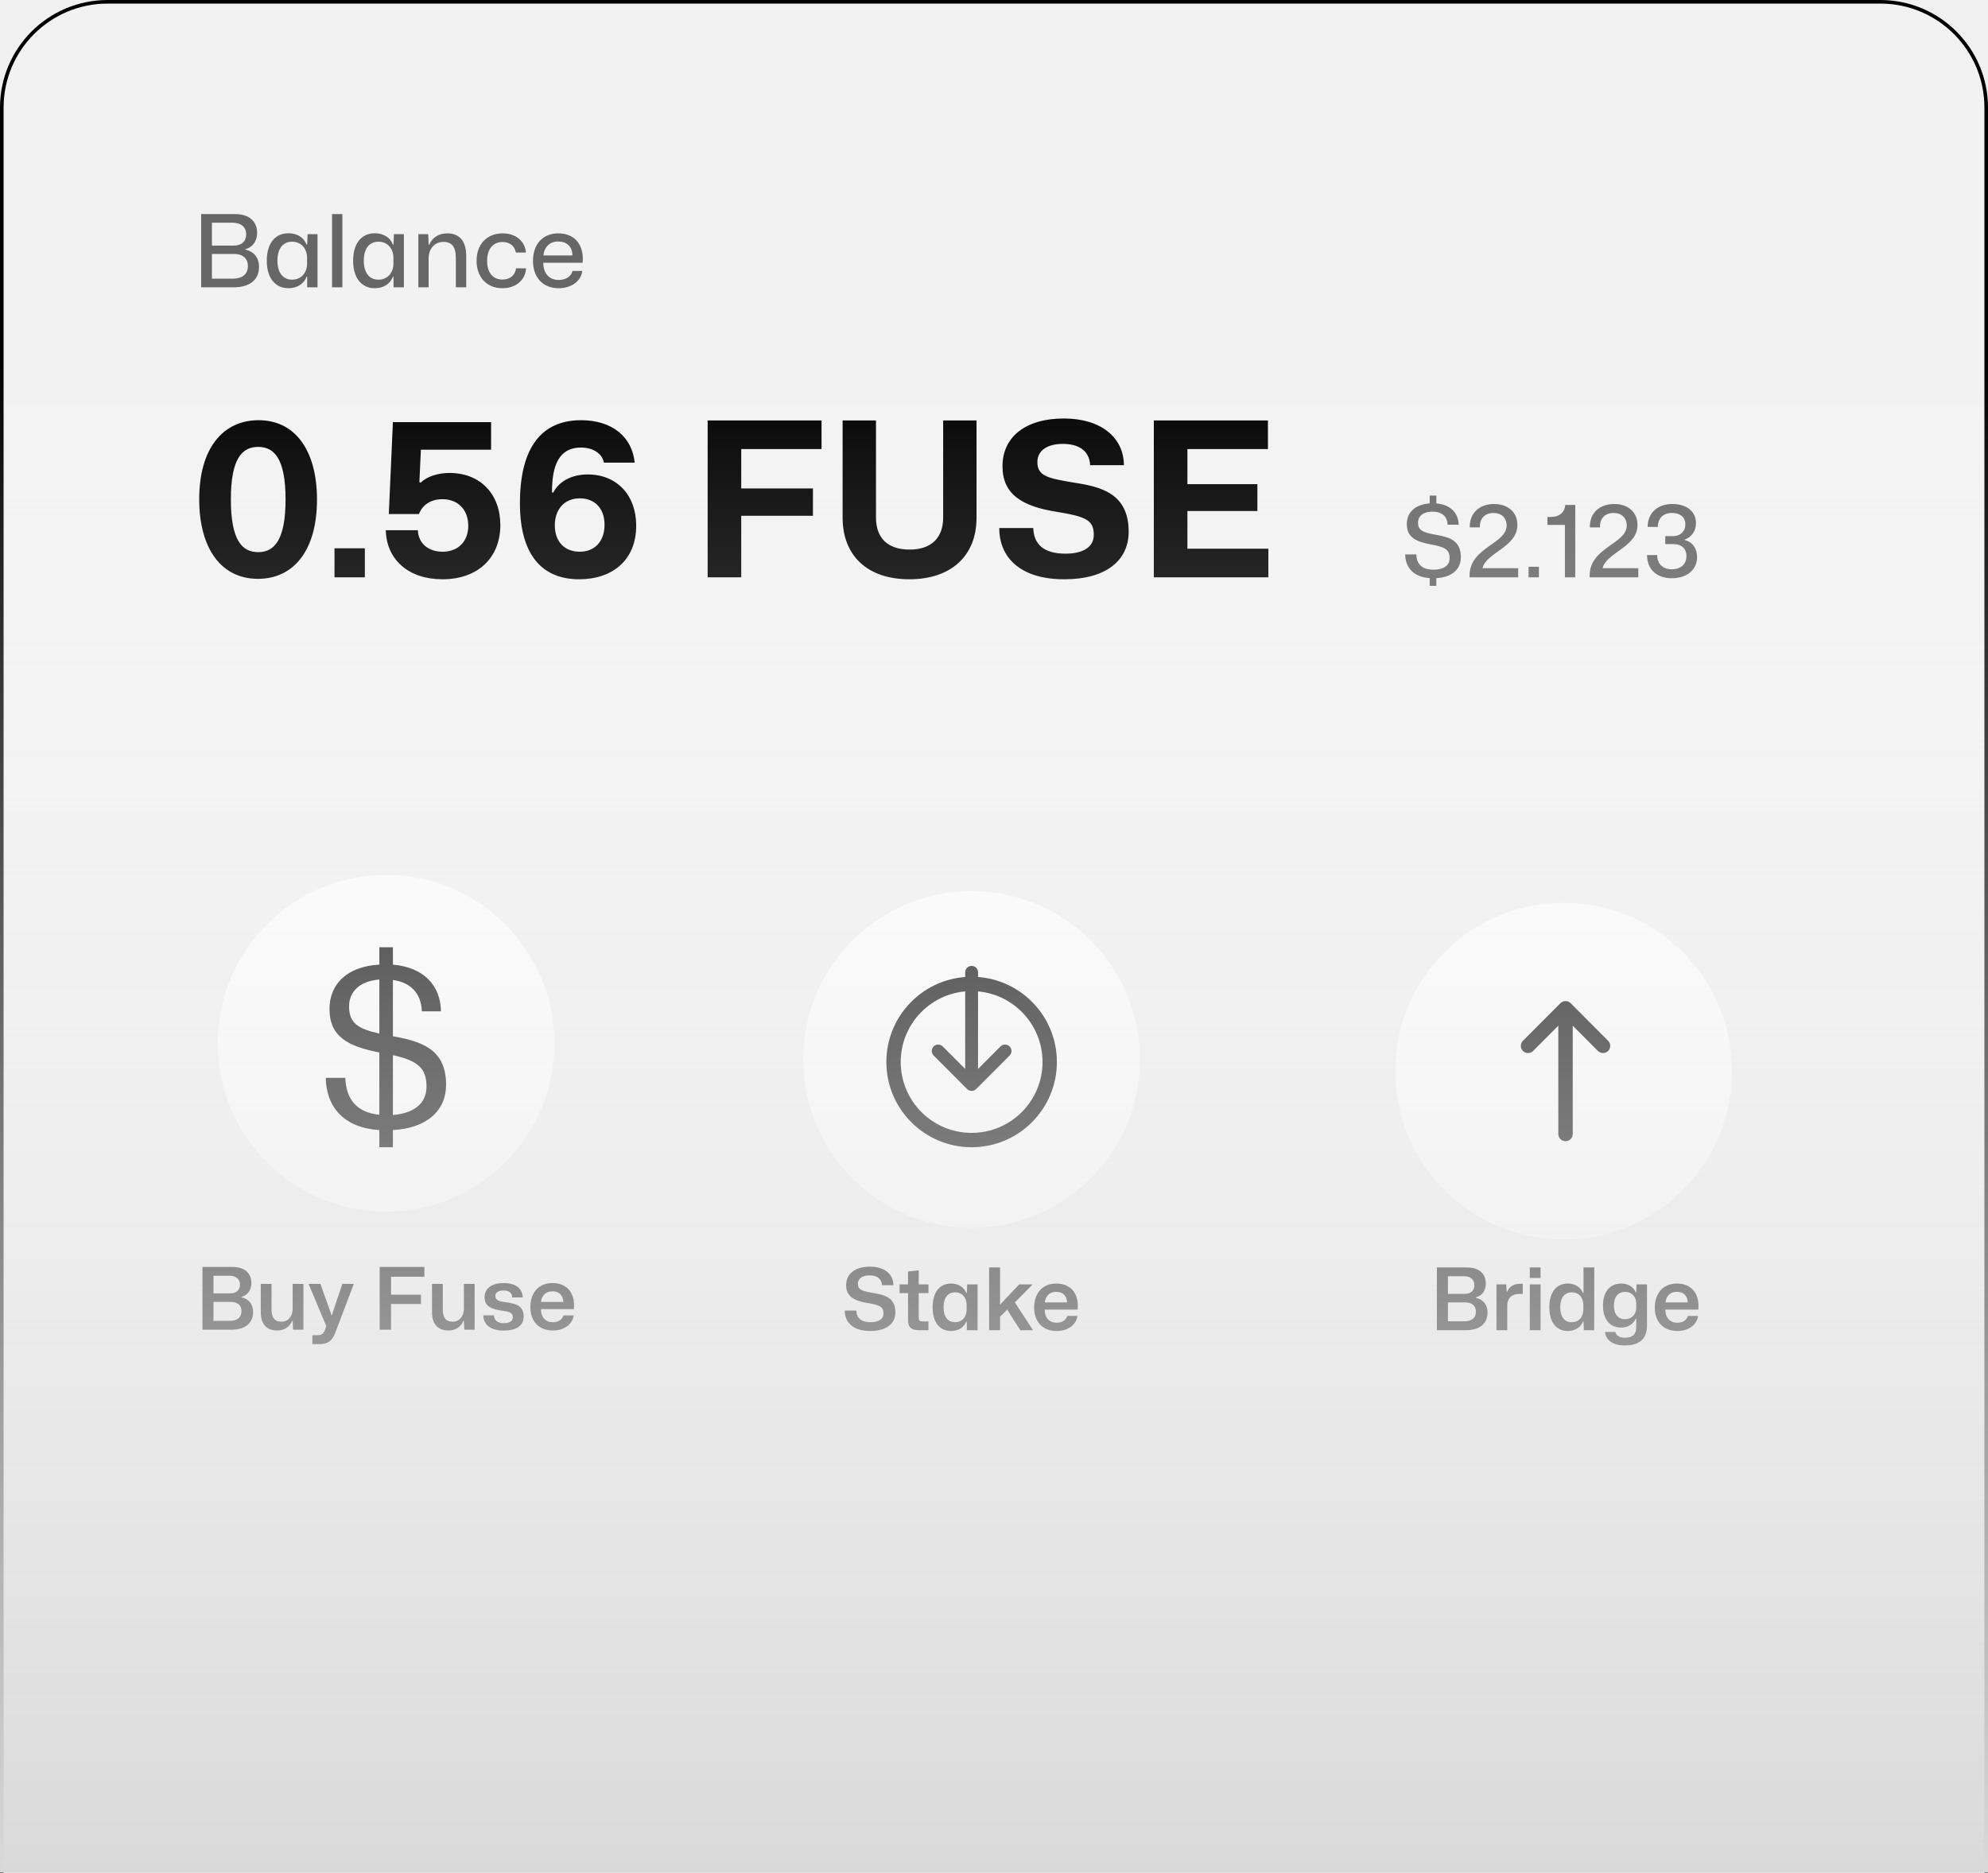
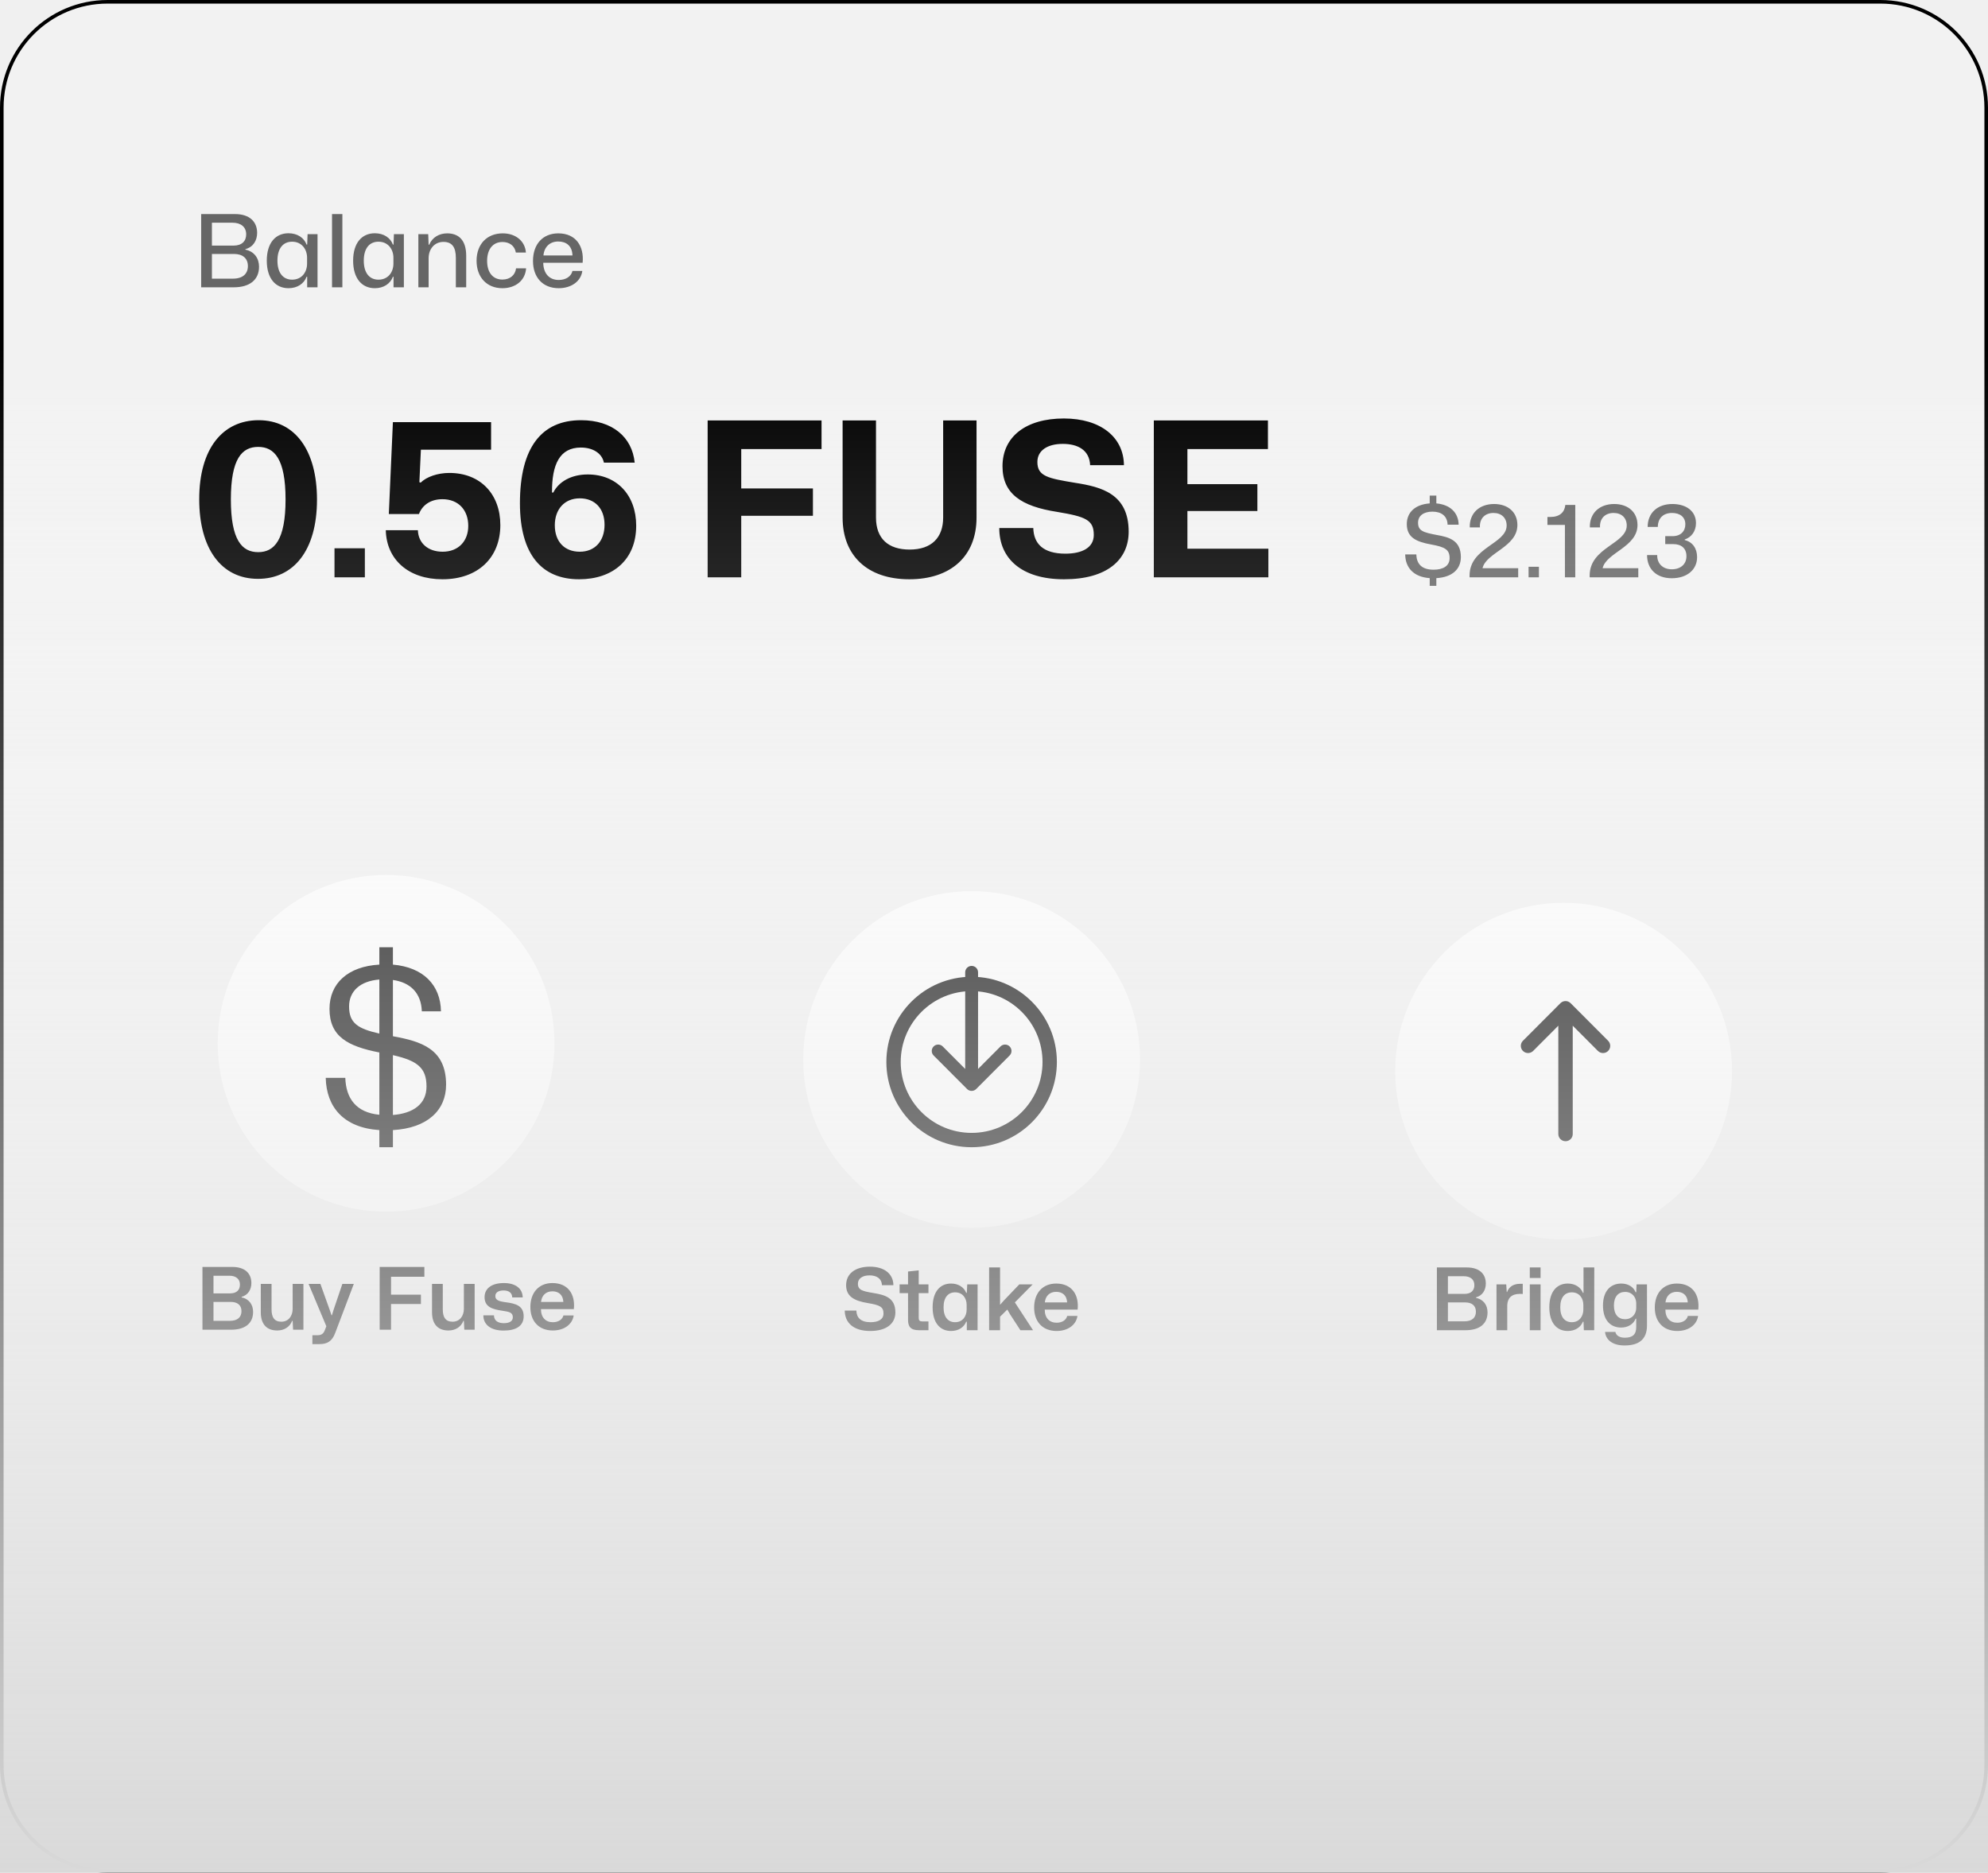
<svg xmlns="http://www.w3.org/2000/svg" width="277" height="261" viewBox="0 0 277 261" fill="none">
-   <rect x="0.25" y="0.25" width="276.5" height="291.5" rx="14.75" fill="#F2F2F2" />
-   <rect x="0.25" y="0.25" width="276.5" height="291.5" rx="14.75" stroke="black" stroke-width="0.5" />
+   <rect x="0.25" y="0.25" width="276.5" height="260.5" rx="14.75" fill="#F2F2F2" />
+   <rect x="0.25" y="0.25" width="276.5" height="260.5" rx="14.75" stroke="black" stroke-width="0.5" />
  <path d="M28.03 40.042V29.836H32.762C34.75 29.836 35.828 30.886 35.828 32.454C35.828 33.518 35.282 34.442 34.19 34.722V34.792C35.436 35.044 36.094 36.01 36.094 37.172C36.094 39.006 34.778 40.042 32.58 40.042H28.03ZM29.528 34.232H32.524C33.714 34.232 34.302 33.602 34.302 32.664C34.302 31.614 33.546 31.04 32.398 31.04H29.528V34.232ZM29.528 38.838H32.44C33.868 38.838 34.54 38.124 34.54 37.088C34.54 35.996 33.812 35.394 32.594 35.394H29.528V38.838ZM40.197 40.168C38.391 40.168 37.173 38.81 37.173 36.332C37.173 33.854 38.391 32.51 40.197 32.51C41.443 32.51 42.367 33.14 42.717 34.092H42.801L42.857 32.636H44.243V40.042H42.801V38.572H42.717C42.367 39.524 41.443 40.168 40.197 40.168ZM40.701 38.978C42.073 38.978 42.787 37.9 42.787 36.752V35.912C42.787 34.778 42.073 33.686 40.701 33.686C39.469 33.686 38.657 34.582 38.657 36.332C38.657 38.068 39.469 38.978 40.701 38.978ZM46.263 40.042V29.836H47.705V40.042H46.263ZM52.228 40.168C50.422 40.168 49.204 38.81 49.204 36.332C49.204 33.854 50.422 32.51 52.228 32.51C53.474 32.51 54.398 33.14 54.748 34.092H54.832L54.888 32.636H56.274V40.042H54.832V38.572H54.748C54.398 39.524 53.474 40.168 52.228 40.168ZM52.732 38.978C54.104 38.978 54.818 37.9 54.818 36.752V35.912C54.818 34.778 54.104 33.686 52.732 33.686C51.5 33.686 50.688 34.582 50.688 36.332C50.688 38.068 51.5 38.978 52.732 38.978ZM58.294 40.042V32.636H59.666L59.722 34.106H59.806C60.24 33.056 61.22 32.524 62.312 32.524C63.824 32.524 64.958 33.378 64.958 35.646V40.042H63.516V35.94C63.516 34.428 62.97 33.714 61.794 33.714C60.52 33.714 59.722 34.722 59.722 35.996V40.042H58.294ZM70.001 40.168C67.831 40.168 66.403 38.642 66.403 36.346C66.403 34.05 67.831 32.524 70.057 32.524C71.849 32.524 73.165 33.602 73.277 35.198H71.877C71.709 34.232 70.967 33.728 70.015 33.728C68.643 33.728 67.873 34.778 67.873 36.36C67.873 38.026 68.713 38.964 70.001 38.964C71.079 38.964 71.793 38.334 71.905 37.396H73.305C73.193 39.076 71.849 40.168 70.001 40.168ZM77.849 40.168C75.623 40.168 74.265 38.656 74.265 36.374C74.265 34.036 75.623 32.524 77.793 32.524C80.229 32.524 81.405 34.302 81.181 36.626H75.693C75.721 38.152 76.561 39.02 77.849 39.02C78.843 39.02 79.585 38.53 79.767 37.76H81.139C80.943 39.216 79.599 40.168 77.849 40.168ZM77.779 33.658C76.617 33.658 75.833 34.4 75.721 35.604H79.767C79.725 34.232 78.871 33.658 77.779 33.658Z" fill="#666666" />
  <path d="M35.948 80.675C30.818 80.675 27.758 76.445 27.758 69.575C27.758 62.495 31.058 58.565 36.038 58.565C41.138 58.565 44.168 62.795 44.168 69.635C44.168 76.775 40.868 80.675 35.948 80.675ZM35.978 76.955C38.198 76.955 39.788 75.305 39.788 69.605C39.788 63.905 38.198 62.285 35.978 62.285C33.728 62.285 32.168 63.905 32.168 69.605C32.168 75.305 33.728 76.955 35.978 76.955ZM46.608 80.465V76.415H50.838V80.465H46.608ZM61.645 80.735C56.905 80.735 53.845 77.975 53.755 73.895H58.225C58.285 75.695 59.635 76.895 61.675 76.895C63.895 76.895 65.245 75.395 65.245 73.295C65.245 71.075 63.865 69.575 61.645 69.575C59.935 69.575 58.825 70.445 58.375 71.645H54.175L54.745 58.835H68.425V62.675H58.645L58.435 67.205L58.615 67.265C59.425 66.455 60.985 65.915 62.605 65.915C67.015 65.915 69.715 68.945 69.715 73.175C69.715 77.705 66.625 80.735 61.645 80.735ZM80.695 80.735C75.535 80.735 72.445 77.345 72.445 70.145C72.445 62.345 75.475 58.565 80.965 58.565C85.315 58.565 88.075 60.905 88.435 64.475H84.145C83.875 63.155 82.585 62.375 80.935 62.375C77.995 62.375 76.885 64.715 76.915 68.645H77.095C77.845 67.145 79.585 66.125 81.895 66.125C85.945 66.125 88.645 69.005 88.645 73.265C88.645 78.005 85.405 80.735 80.695 80.735ZM80.785 76.895C82.885 76.895 84.235 75.425 84.235 73.145C84.235 70.865 82.885 69.455 80.785 69.455C78.625 69.455 77.305 71.015 77.305 73.205C77.305 75.485 78.655 76.895 80.785 76.895ZM98.601 80.465V58.595H114.471V62.585H103.281V68.075H113.271V71.885H103.281V80.465H98.601ZM126.706 80.735C120.796 80.735 117.406 77.375 117.406 72.155V58.595H122.056V72.125C122.056 75.095 123.796 76.595 126.736 76.595C129.796 76.595 131.416 74.945 131.416 72.125V58.595H136.066V72.155C136.066 77.555 132.436 80.735 126.706 80.735ZM148.264 80.735C142.354 80.735 139.234 77.855 139.234 73.595H143.974C144.034 75.755 145.324 77.165 148.444 77.165C150.844 77.165 152.404 76.295 152.404 74.555C152.404 72.455 151.264 72.005 147.304 71.345C142.264 70.565 139.684 68.795 139.684 64.985C139.684 60.875 142.924 58.325 148.234 58.325C153.364 58.325 156.574 60.935 156.604 64.835H151.894C151.804 62.705 150.154 61.865 148.084 61.865C145.894 61.865 144.544 62.825 144.544 64.385C144.544 66.395 146.044 66.665 149.824 67.295C153.484 67.865 157.264 68.825 157.264 74.105C157.264 78.035 154.234 80.735 148.264 80.735ZM160.769 80.465V58.595H176.669V62.585H165.449V67.475H175.199V71.225H165.449V76.475H176.729V80.465H160.769Z" fill="black" />
  <path d="M199.21 81.655V80.577C196.942 80.409 195.822 79.107 195.794 77.273H197.348C197.376 78.575 198.09 79.401 199.742 79.401C201.072 79.401 201.982 78.883 201.982 77.791C201.982 76.587 201.324 76.237 199.42 75.887C197.292 75.509 196.018 74.879 196.018 73.045C196.018 71.379 197.222 70.301 199.21 70.161V69.069H200.134V70.161C202.08 70.329 203.214 71.477 203.242 73.129H201.702C201.66 71.897 200.82 71.309 199.588 71.309C198.328 71.309 197.586 71.911 197.586 72.849C197.586 73.983 198.314 74.207 200.176 74.557C201.912 74.865 203.55 75.299 203.55 77.651C203.55 79.303 202.374 80.451 200.134 80.577V81.655H199.21ZM204.763 80.465V80.213C204.763 76.279 209.929 75.817 209.929 73.241C209.929 72.177 209.201 71.491 208.095 71.491C206.933 71.491 206.135 72.247 206.205 73.507H204.791C204.735 71.533 206.121 70.245 208.179 70.245C210.139 70.245 211.427 71.407 211.427 73.171C211.427 76.251 207.073 77.007 206.569 79.191H211.539V80.465H204.763ZM212.984 80.465V78.995H214.426V80.465H212.984ZM218.05 80.465V73.157H215.614V72.051H216.006C217.35 72.051 218.008 71.379 218.106 70.371H219.492V80.465H218.05ZM221.498 80.465V80.213C221.498 76.279 226.664 75.817 226.664 73.241C226.664 72.177 225.936 71.491 224.83 71.491C223.668 71.491 222.87 72.247 222.94 73.507H221.526C221.47 71.533 222.856 70.245 224.914 70.245C226.874 70.245 228.162 71.407 228.162 73.171C228.162 76.251 223.808 77.007 223.304 79.191H228.274V80.465H221.498ZM232.938 80.591C230.796 80.591 229.494 79.303 229.494 77.357H230.908C230.88 78.547 231.692 79.345 232.938 79.345C234.17 79.345 234.982 78.631 234.982 77.525C234.982 76.391 234.24 75.831 233.134 75.831H232.028V74.725H233.05C234.212 74.725 234.828 74.011 234.828 73.073C234.828 72.065 234.086 71.491 232.966 71.491C231.72 71.491 231.006 72.261 230.992 73.437H229.578C229.578 71.505 230.936 70.245 233.022 70.245C235.024 70.245 236.312 71.295 236.312 72.905C236.312 74.025 235.682 74.879 234.744 75.187V75.271C235.836 75.537 236.466 76.433 236.466 77.651C236.466 79.415 235.052 80.591 232.938 80.591Z" fill="#666666" />
  <circle cx="135.382" cy="147.66" r="23.465" fill="white" />
-   <mask id="path-5-inside-1_5252_81" fill="white">
+   <mask id="path-5-inside-1_79_651" fill="white">
    <path d="M147.261 148.013C147.261 154.574 141.943 159.893 135.382 159.893C128.821 159.893 123.502 154.574 123.502 148.013C123.502 141.452 128.821 136.133 135.382 136.133C141.943 136.133 147.261 141.452 147.261 148.013Z" />
  </mask>
-   <path d="M145.261 148.013C145.261 153.469 140.838 157.893 135.382 157.893V161.893C143.047 161.893 149.261 155.678 149.261 148.013H145.261ZM135.382 157.893C129.925 157.893 125.502 153.469 125.502 148.013H121.502C121.502 155.678 127.716 161.893 135.382 161.893V157.893ZM125.502 148.013C125.502 142.556 129.925 138.133 135.382 138.133V134.133C127.716 134.133 121.502 140.347 121.502 148.013H125.502ZM135.382 138.133C140.838 138.133 145.261 142.556 145.261 148.013H149.261C149.261 140.347 143.047 134.133 135.382 134.133V138.133Z" fill="black" mask="url(#path-5-inside-1_5252_81)" />
+   <path d="M145.261 148.013C145.261 153.469 140.838 157.893 135.382 157.893V161.893C143.047 161.893 149.261 155.678 149.261 148.013H145.261ZM135.382 157.893C129.925 157.893 125.502 153.469 125.502 148.013H121.502C121.502 155.678 127.716 161.893 135.382 161.893V157.893ZM125.502 148.013C125.502 142.556 129.925 138.133 135.382 138.133V134.133C127.716 134.133 121.502 140.347 121.502 148.013H125.502ZM135.382 138.133C140.838 138.133 145.261 142.556 145.261 148.013H149.261C149.261 140.347 143.047 134.133 135.382 134.133V138.133Z" fill="black" mask="url(#path-5-inside-1_79_651)" />
  <path d="M136.016 151.781L136.017 151.78L140.677 147.107C141.026 146.757 141.024 146.191 140.674 145.843C140.323 145.494 139.755 145.496 139.406 145.846L136.278 148.983L136.278 135.515C136.278 135.021 135.877 134.621 135.382 134.621C134.887 134.621 134.486 135.021 134.486 135.515L134.486 148.983L131.358 145.846C131.009 145.496 130.441 145.494 130.091 145.843C129.74 146.191 129.739 146.757 130.088 147.107L134.747 151.78L134.748 151.781C135.098 152.131 135.667 152.13 136.016 151.781Z" fill="black" />
  <path d="M121.243 185.504C118.903 185.504 117.715 184.34 117.703 182.66H119.323C119.347 183.644 119.935 184.28 121.303 184.28C122.395 184.28 123.103 183.884 123.103 183.068C123.103 182.132 122.587 181.892 120.931 181.616C118.927 181.292 117.895 180.632 117.895 179.12C117.895 177.536 119.143 176.54 121.219 176.54C123.247 176.54 124.471 177.572 124.483 179.12H122.887C122.839 178.172 122.131 177.752 121.159 177.752C120.151 177.752 119.539 178.208 119.539 178.916C119.539 179.804 120.175 179.96 121.771 180.224C123.283 180.476 124.759 180.86 124.759 182.912C124.759 184.448 123.559 185.504 121.243 185.504ZM128.035 185.396C126.847 185.396 126.523 184.856 126.523 183.944V180.224H125.347V179.012H126.523V177.212L128.011 177.056V179.012H129.367V180.224H128.011V183.668C128.011 184.076 128.179 184.172 128.551 184.172H129.367V185.396H128.035ZM132.516 185.504C130.98 185.504 129.948 184.364 129.948 182.204C129.948 180.032 130.98 178.892 132.516 178.892C133.548 178.892 134.316 179.408 134.628 180.188H134.712L134.772 179.012H136.212V185.396H134.712V184.208H134.628C134.316 184.988 133.548 185.504 132.516 185.504ZM133.08 184.28C134.148 184.28 134.688 183.428 134.688 182.528V181.868C134.688 180.956 134.148 180.116 133.08 180.116C132.12 180.116 131.472 180.8 131.472 182.204C131.472 183.596 132.12 184.28 133.08 184.28ZM137.821 185.396V176.648H139.345V181.856L139.885 181.244L142.021 179.012H143.881L141.409 181.52L143.941 185.396H142.177L140.737 183.176L140.353 182.516L139.345 183.512V185.396H137.821ZM147.225 185.504C145.269 185.504 144.093 184.208 144.093 182.24C144.093 180.2 145.293 178.892 147.165 178.892C149.337 178.892 150.369 180.452 150.153 182.528H145.569C145.569 183.692 146.229 184.352 147.225 184.352C147.993 184.352 148.557 183.98 148.701 183.404H150.129C149.949 184.664 148.785 185.504 147.225 185.504ZM147.165 180.044C146.265 180.044 145.677 180.608 145.581 181.52H148.689C148.641 180.512 148.005 180.044 147.165 180.044Z" fill="black" />
  <circle cx="217.868" cy="149.289" r="23.465" fill="white" />
-   <path d="M217.423 139.817L217.422 139.818L212.199 145.056C211.807 145.449 211.809 146.084 212.202 146.474C212.595 146.865 213.231 146.863 213.623 146.471L217.13 142.954L217.13 158.053C217.13 158.606 217.58 159.055 218.135 159.055C218.689 159.055 219.139 158.606 219.139 158.053L219.139 142.954L222.646 146.471C223.038 146.863 223.674 146.865 224.067 146.474C224.46 146.083 224.462 145.449 224.07 145.056L218.847 139.818L218.846 139.817C218.453 139.424 217.815 139.425 217.423 139.817Z" fill="black" />
+   <path d="M217.423 139.817L217.422 139.818L212.199 145.056C211.807 145.449 211.809 146.084 212.202 146.474C212.595 146.865 213.231 146.863 213.623 146.471L217.13 142.954L217.13 158.053C217.13 158.606 217.58 159.055 218.135 159.055C218.689 159.055 219.139 158.606 219.139 158.053L219.139 142.954L222.646 146.471C223.038 146.863 223.674 146.865 224.067 146.474C224.46 146.084 224.462 145.449 224.07 145.056L218.847 139.818L218.846 139.817C218.453 139.424 217.815 139.426 217.423 139.817Z" fill="black" />
  <path d="M200.211 185.396V176.648H204.375C206.127 176.648 207.027 177.548 207.027 178.892C207.027 179.804 206.559 180.572 205.671 180.812V180.896C206.715 181.1 207.267 181.916 207.267 182.912C207.267 184.532 206.127 185.396 204.195 185.396H200.211ZM201.747 180.332H204.063C204.999 180.332 205.431 179.84 205.431 179.108C205.431 178.304 204.855 177.872 203.967 177.872H201.747V180.332ZM201.747 184.16H204.027C205.131 184.16 205.647 183.62 205.647 182.816C205.647 181.952 205.071 181.52 204.135 181.52H201.747V184.16ZM208.515 185.396V179.012H209.871L209.943 180.08H209.991C210.279 179.264 210.975 178.928 211.803 178.928H212.175V180.344C212.079 180.344 211.935 180.332 211.779 180.332C210.615 180.332 210.063 180.908 210.015 181.904V185.396H208.515ZM213.156 178.112V176.648H214.656V178.112H213.156ZM213.156 185.396V179.012H214.656V185.396H213.156ZM218.445 185.504C216.909 185.504 215.877 184.364 215.877 182.204C215.877 180.032 216.909 178.892 218.445 178.892C219.477 178.892 220.245 179.408 220.557 180.188H220.641V176.648H222.141L222.129 185.396H220.689L220.641 184.208H220.557C220.245 184.988 219.477 185.504 218.445 185.504ZM219.009 184.28C220.077 184.28 220.617 183.428 220.617 182.528V181.868C220.617 180.956 220.077 180.116 219.009 180.116C218.049 180.116 217.401 180.8 217.401 182.204C217.401 183.596 218.049 184.28 219.009 184.28ZM226.353 187.52C224.745 187.52 223.749 186.788 223.641 185.636H225.081C225.177 186.128 225.657 186.44 226.389 186.44C227.469 186.44 227.985 185.996 227.985 184.964V183.788H227.901C227.613 184.532 226.857 185.024 225.885 185.024C224.349 185.024 223.353 183.944 223.353 181.952C223.353 179.972 224.373 178.892 225.909 178.892C226.869 178.892 227.613 179.372 227.901 180.104H227.985L228.033 179.012H229.485V184.724C229.485 186.788 228.225 187.52 226.353 187.52ZM226.425 183.86C227.433 183.86 227.961 183.104 227.985 182.336V181.568C227.949 180.812 227.433 180.056 226.437 180.056C225.489 180.056 224.877 180.716 224.877 181.952C224.877 183.212 225.501 183.86 226.425 183.86ZM233.704 185.504C231.748 185.504 230.572 184.208 230.572 182.24C230.572 180.2 231.772 178.892 233.644 178.892C235.816 178.892 236.848 180.452 236.632 182.528H232.048C232.048 183.692 232.708 184.352 233.704 184.352C234.472 184.352 235.036 183.98 235.18 183.404H236.608C236.428 184.664 235.264 185.504 233.704 185.504ZM233.644 180.044C232.744 180.044 232.156 180.608 232.06 181.52H235.168C235.12 180.512 234.484 180.044 233.644 180.044Z" fill="black" />
  <circle cx="53.798" cy="145.411" r="23.463" fill="white" />
  <path d="M52.856 159.892V157.505C47.834 157.164 45.478 154.25 45.385 150.22H48.113C48.206 153.103 49.632 155.056 52.856 155.366V146.686C48.423 145.818 45.912 144.454 45.912 140.61C45.912 137.045 48.485 134.689 52.856 134.441V132.023H54.747V134.441C58.994 134.813 61.381 137.293 61.443 140.951H58.777C58.684 138.378 57.165 136.921 54.747 136.58V144.423C58.653 145.136 62.156 146.159 62.156 151.181C62.156 154.746 59.552 157.226 54.747 157.505V159.892H52.856ZM48.64 140.269C48.64 142.594 49.849 143.369 52.856 144.051V136.518C50.159 136.735 48.64 138.161 48.64 140.269ZM59.428 151.429C59.428 148.825 58.157 147.833 54.747 147.058V155.397C57.568 155.18 59.428 153.878 59.428 151.429Z" fill="black" />
  <path d="M28.21 185.326V176.578H32.374C34.126 176.578 35.026 177.478 35.026 178.822C35.026 179.734 34.558 180.502 33.67 180.742V180.826C34.714 181.03 35.266 181.846 35.266 182.842C35.266 184.462 34.126 185.326 32.194 185.326H28.21ZM29.746 180.262H32.062C32.998 180.262 33.43 179.77 33.43 179.038C33.43 178.234 32.854 177.802 31.966 177.802H29.746V180.262ZM29.746 184.09H32.026C33.13 184.09 33.646 183.55 33.646 182.746C33.646 181.882 33.07 181.45 32.134 181.45H29.746V184.09ZM38.629 185.434C37.165 185.434 36.337 184.558 36.337 182.902V178.942H37.837V182.506C37.837 183.598 38.233 184.21 39.205 184.21C40.177 184.21 40.777 183.43 40.777 182.422V178.942H42.277V185.326H40.837L40.777 184.09H40.705C40.381 184.954 39.577 185.434 38.629 185.434ZM43.526 187.33V186.094H44.234C44.786 186.094 45.075 185.878 45.255 185.398L45.471 184.846L42.998 178.942H44.642L45.95 182.59L46.191 183.31H46.251L46.467 182.59L47.703 178.942H49.298L46.718 185.746C46.275 186.97 45.566 187.33 44.511 187.33H43.526ZM52.902 185.326V176.578H59.13V177.946H54.486V180.442H58.65V181.738H54.486V185.326H52.902ZM62.488 185.434C61.024 185.434 60.196 184.558 60.196 182.902V178.942H61.696V182.506C61.696 183.598 62.092 184.21 63.064 184.21C64.036 184.21 64.636 183.43 64.636 182.422V178.942H66.136V185.326H64.696L64.636 184.09H64.564C64.24 184.954 63.436 185.434 62.488 185.434ZM70.17 185.446C68.358 185.446 67.338 184.594 67.35 183.322H68.826C68.838 184.09 69.414 184.414 70.206 184.414C71.022 184.414 71.454 184.114 71.454 183.598C71.454 182.95 71.022 182.83 70.026 182.686C68.586 182.482 67.518 182.146 67.518 180.79C67.518 179.506 68.598 178.822 70.206 178.822C71.814 178.822 72.81 179.566 72.834 180.826H71.37C71.358 180.178 70.89 179.854 70.17 179.854C69.414 179.854 69.018 180.166 69.018 180.634C69.018 181.186 69.474 181.366 70.482 181.498C71.814 181.678 72.966 181.954 72.966 183.454C72.966 184.81 71.898 185.446 70.17 185.446ZM77.031 185.434C75.075 185.434 73.899 184.138 73.899 182.17C73.899 180.13 75.099 178.822 76.971 178.822C79.143 178.822 80.175 180.382 79.959 182.458H75.375C75.375 183.622 76.035 184.282 77.031 184.282C77.799 184.282 78.363 183.91 78.507 183.334H79.935C79.755 184.594 78.591 185.434 77.031 185.434ZM76.971 179.974C76.071 179.974 75.483 180.538 75.387 181.45H78.495C78.447 180.442 77.811 179.974 76.971 179.974Z" fill="black" />
-   <rect y="48.465" width="277" height="212.535" fill="url(#paint0_linear_5252_81)" />
+   <rect y="48.465" width="277" height="212.535" fill="url(#paint0_linear_79_651)" />
  <defs>
-     <linearGradient id="paint0_linear_5252_81" x1="138.5" y1="48.465" x2="138.5" y2="261" gradientUnits="userSpaceOnUse">
+     <linearGradient id="paint0_linear_79_651" x1="138.5" y1="48.465" x2="138.5" y2="261" gradientUnits="userSpaceOnUse">
      <stop stop-color="white" stop-opacity="0" />
      <stop offset="1" stop-color="#D9D9D9" />
    </linearGradient>
  </defs>
</svg>
